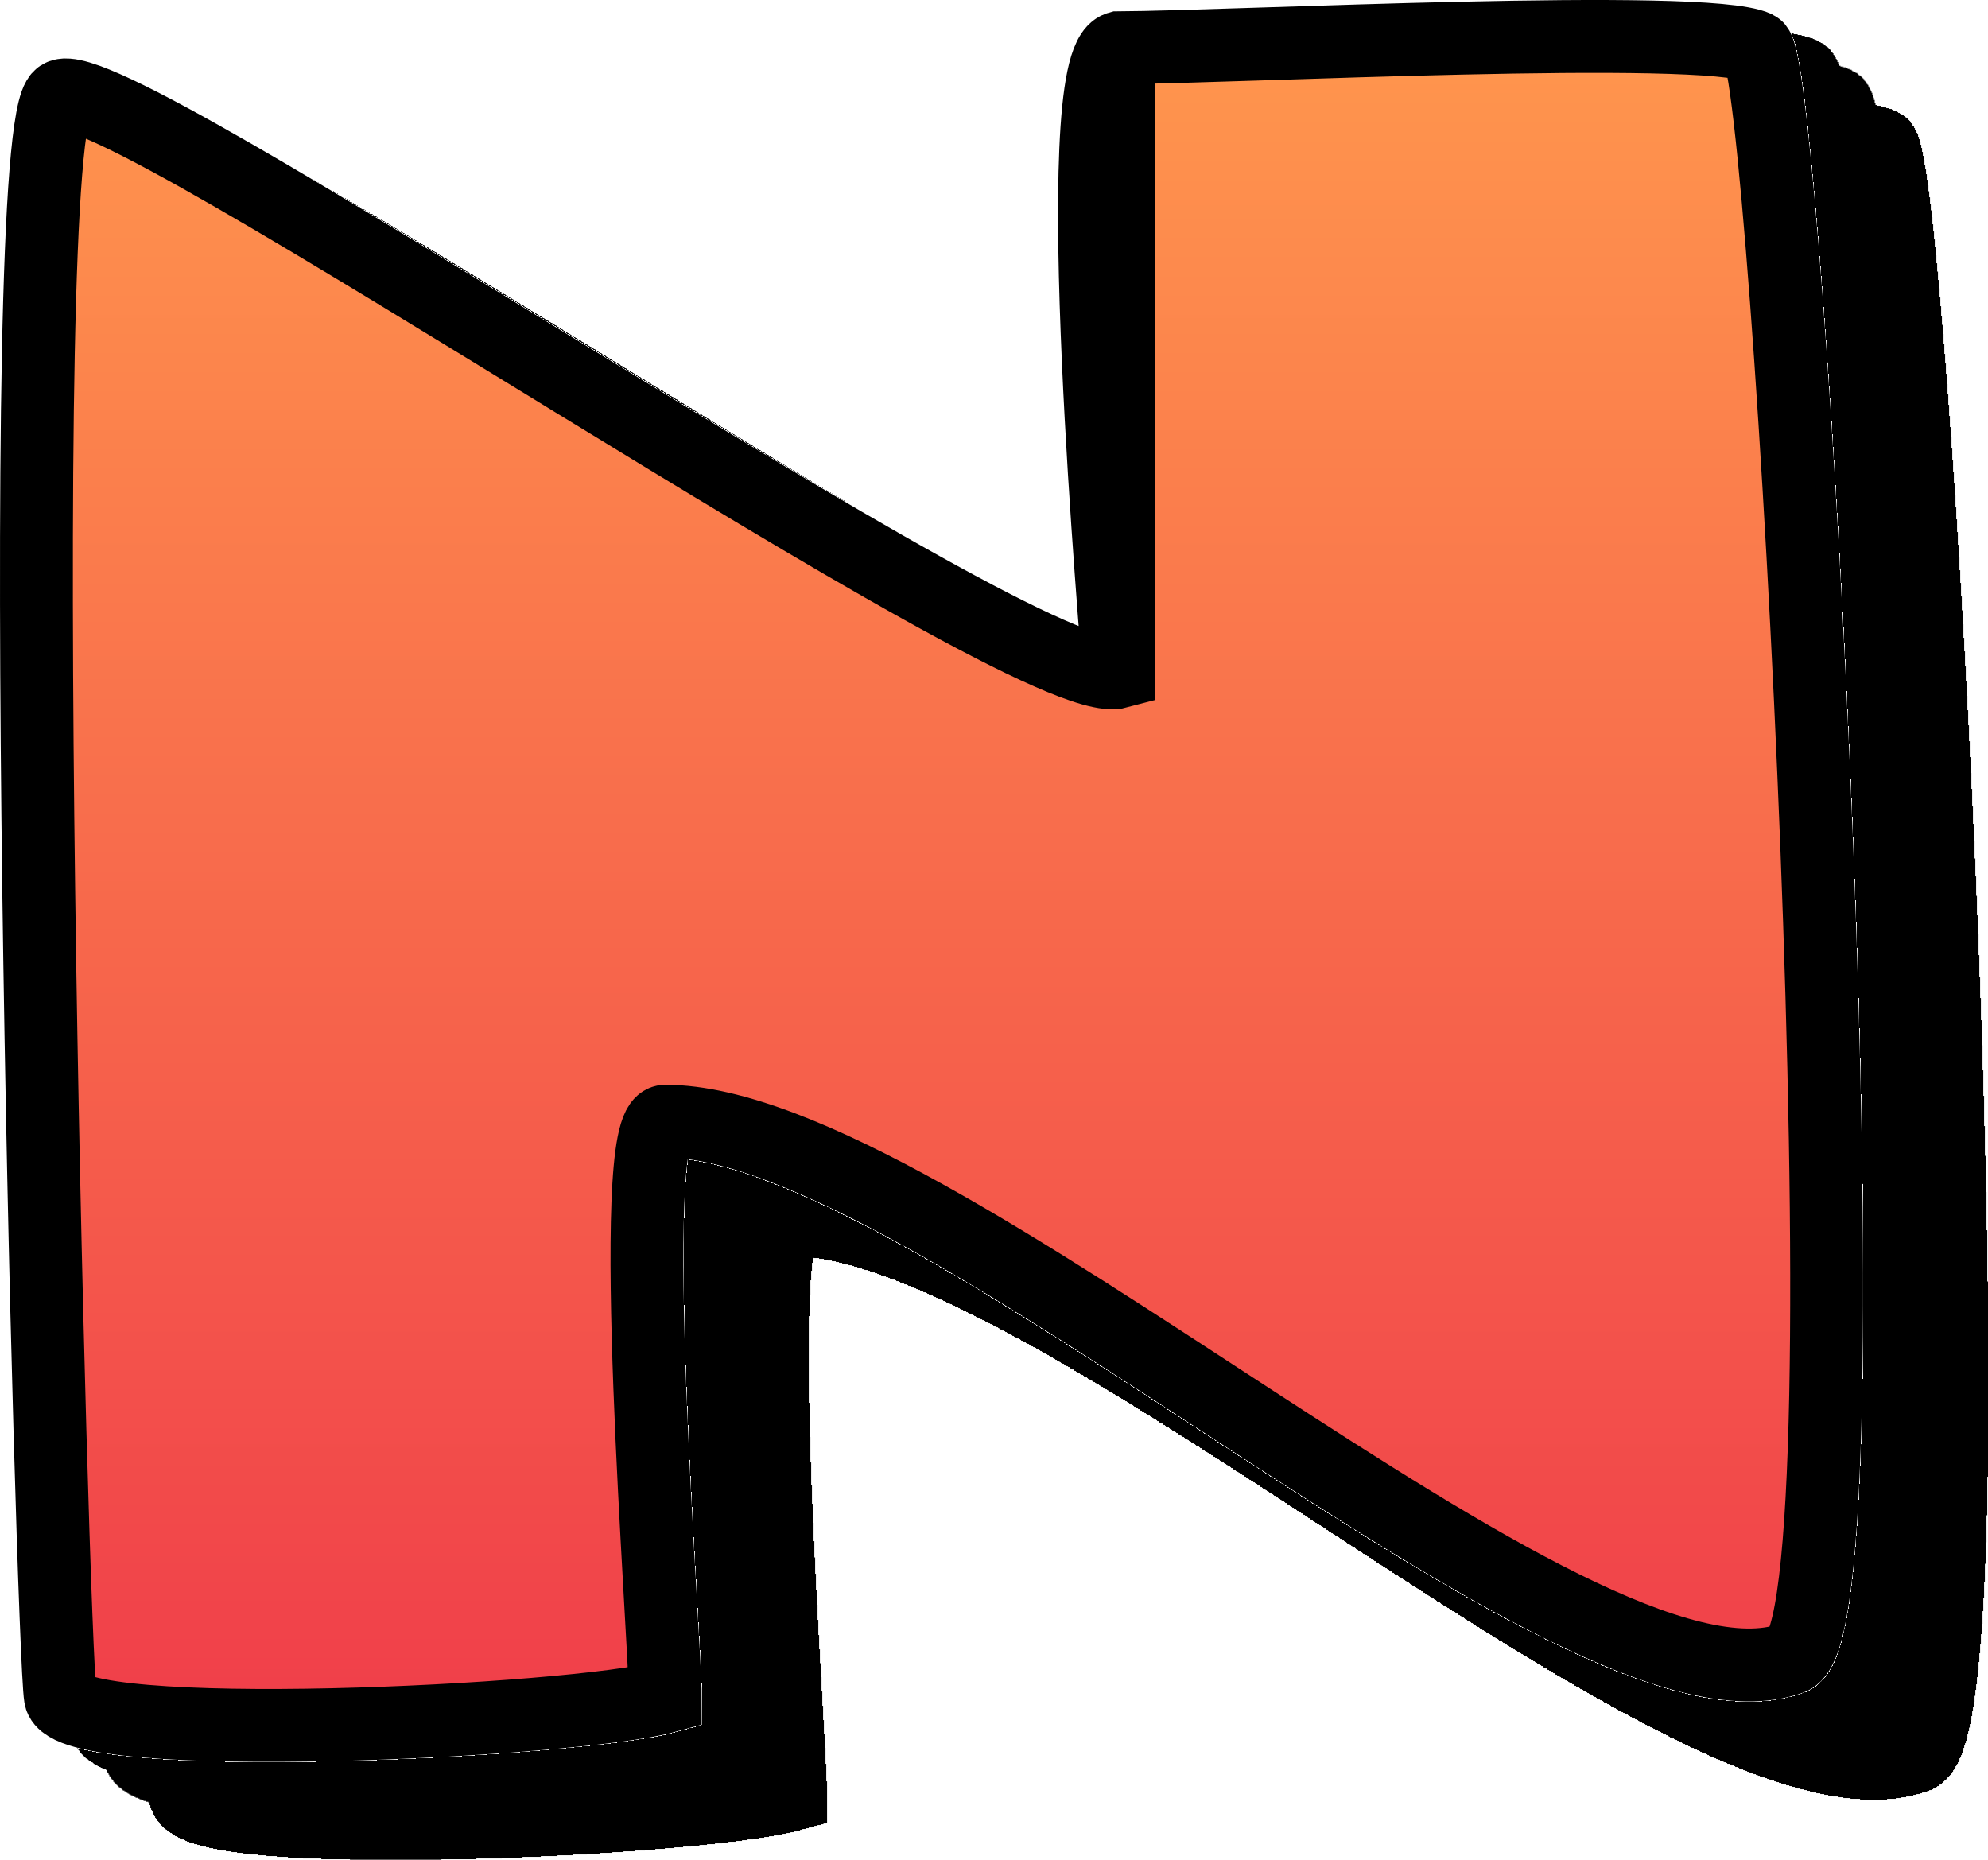
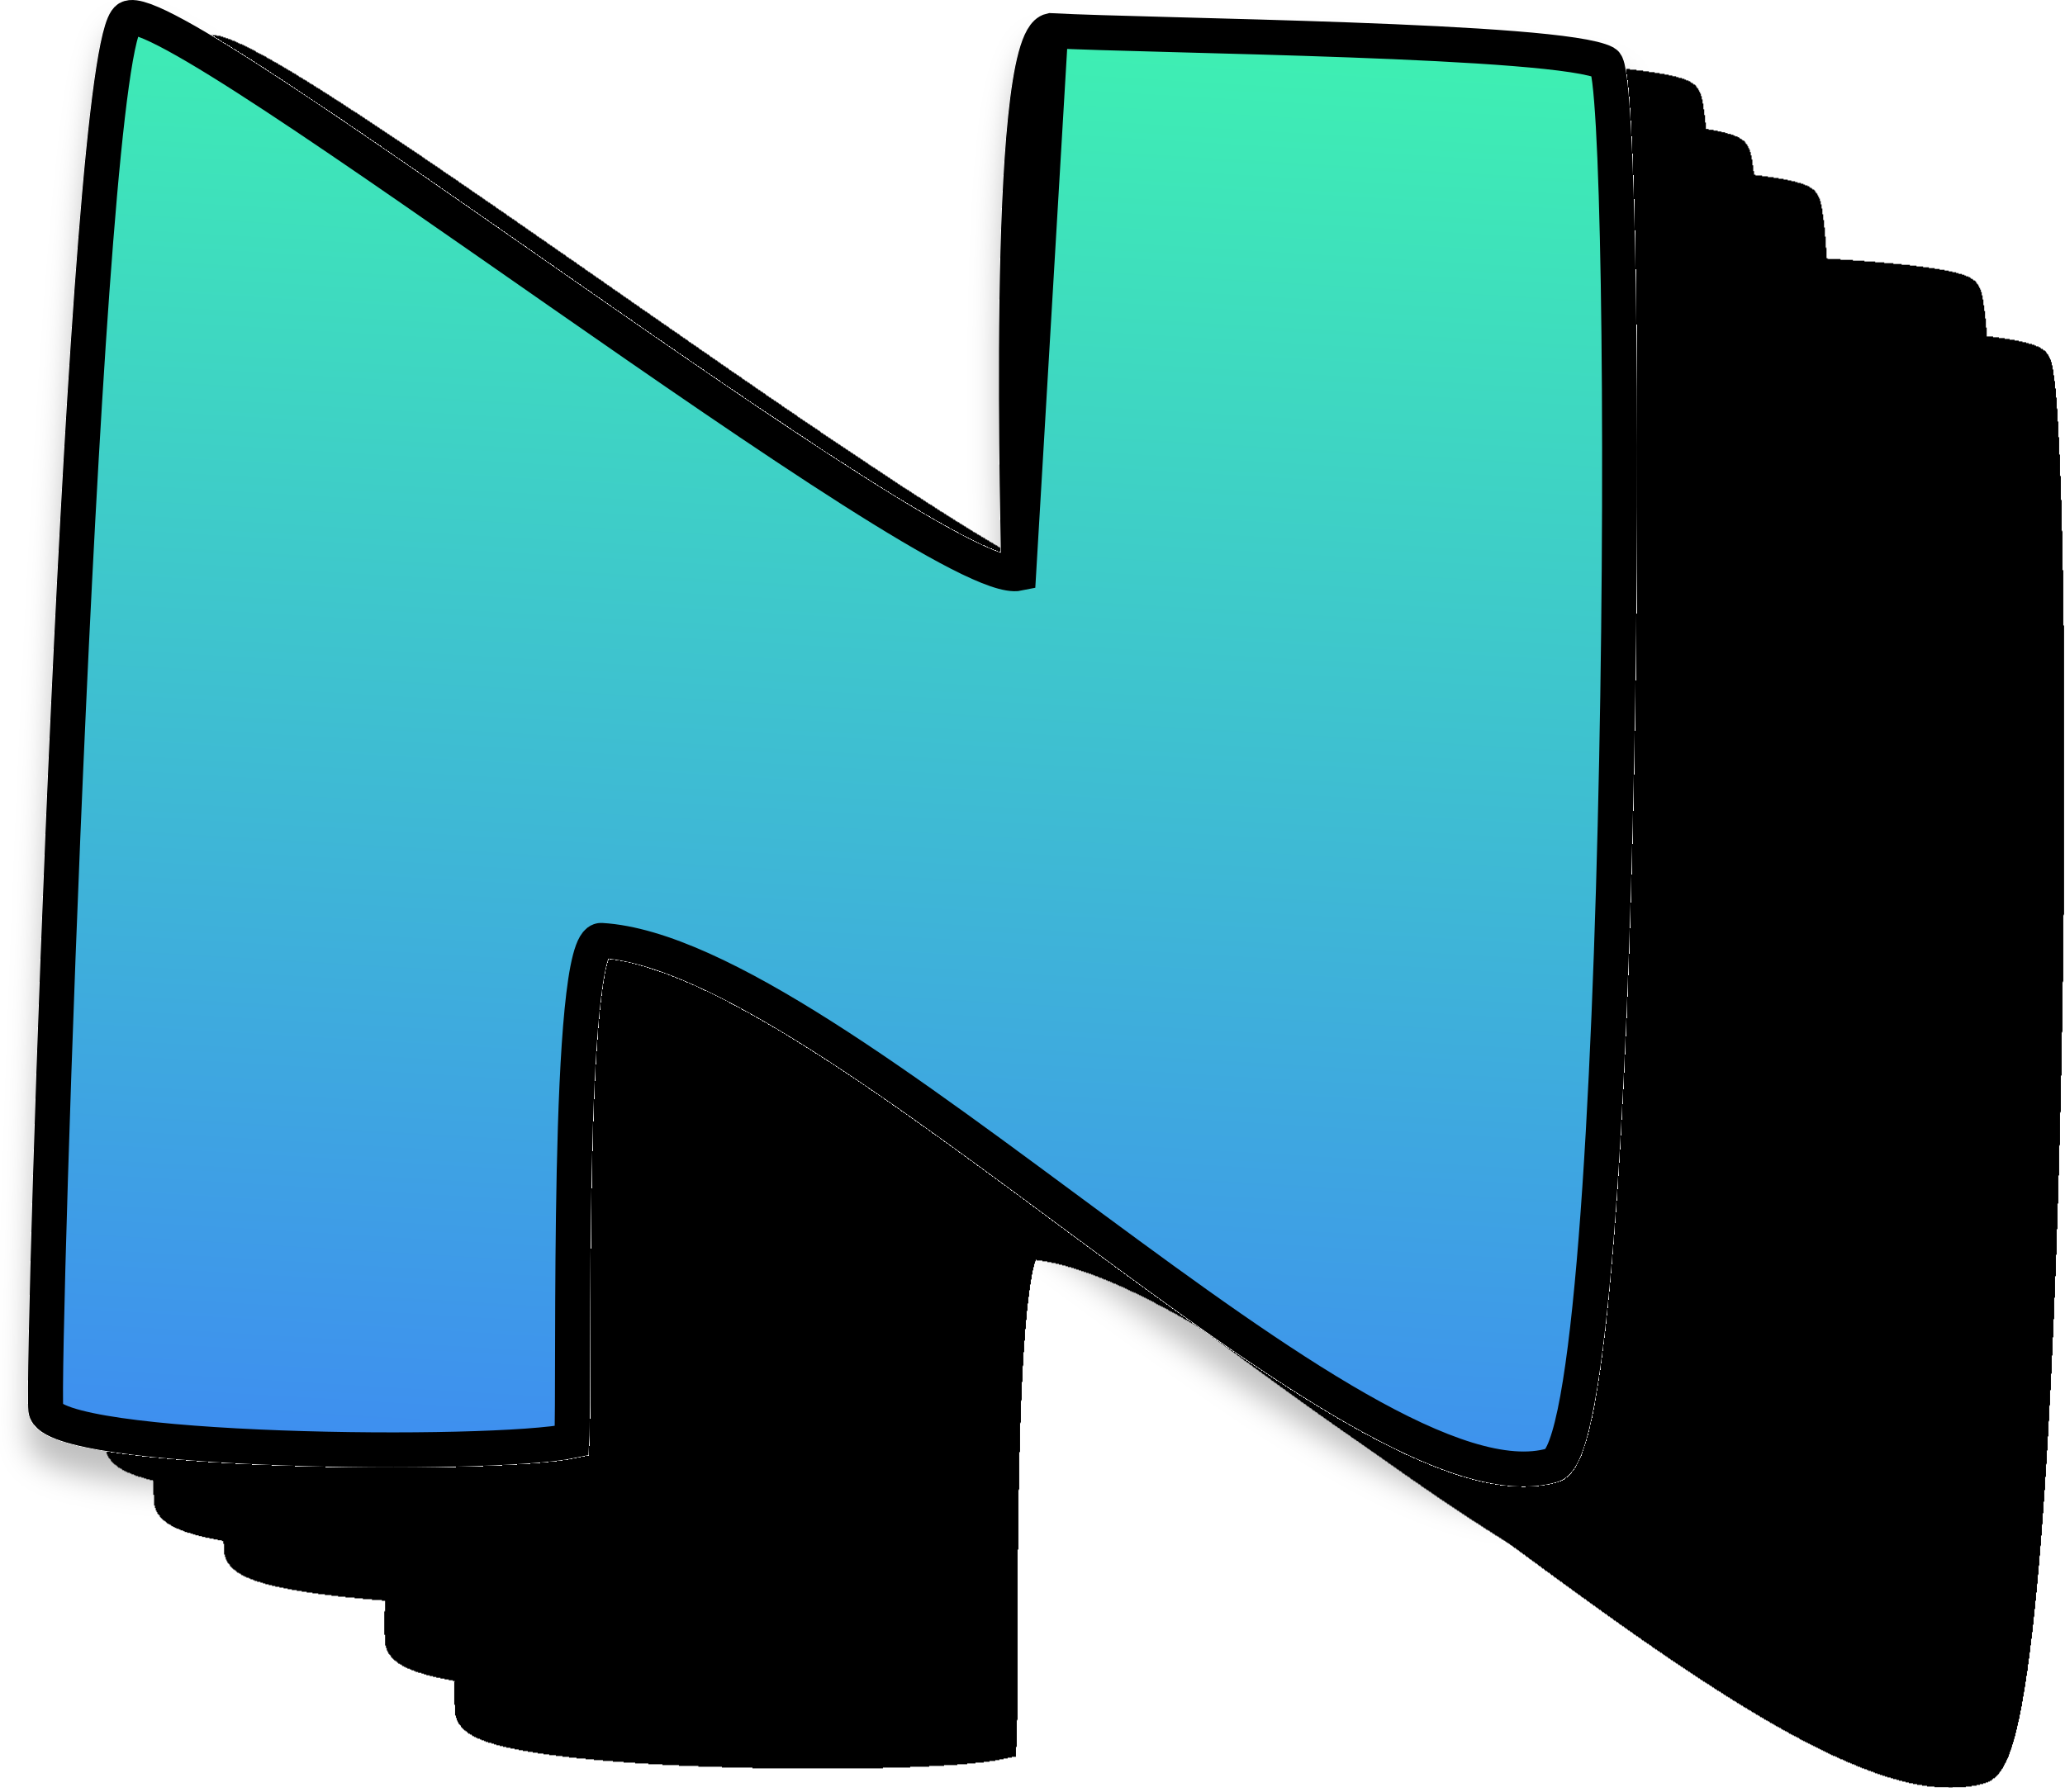
- <svg xmlns="http://www.w3.org/2000/svg" preserveAspectRatio="none" overflow="visible" style="display: block;" width="954.914" height="893.279" viewBox="0 0 954.914 893.279" fill="none">
-   <g id="N" filter="url(#filter0_ddd_0_12)">
-     <path d="M319.558 815.05C275.96 826.94 32.964 838.829 29.007 815.05C25.049 791.271 5.222 62.04 29.007 46.187C52.791 30.334 493.735 334.744 537.33 322.855C537.33 315.768 511.228 30.349 537.33 22.95C593.104 22.657 818.524 11.025 843.672 22.663C858.059 29.321 901.031 781.718 860.354 796.51C758.102 833.693 449.021 538.555 319.558 538.555C299.754 538.555 319.558 787.32 319.558 815.05Z" fill="url(#paint0_linear_0_12)" />
-     <path d="M537.33 22.95V322.855C493.735 334.744 52.791 30.334 29.007 46.187C5.222 62.04 25.049 791.271 29.007 815.05C32.964 838.829 275.96 826.94 319.558 815.05C319.558 787.32 299.754 538.555 319.558 538.555C449.021 538.555 758.102 833.693 860.354 796.51C901.031 781.718 858.059 29.321 843.672 22.663C818.524 11.025 593.104 22.657 537.33 22.95C511.228 30.349 537.33 315.768 537.33 322.855" stroke="black" stroke-width="35" />
+ <svg xmlns="http://www.w3.org/2000/svg" preserveAspectRatio="none" overflow="visible" style="display: block;" width="295" height="256" viewBox="0 0 295 256" fill="none">
+   <g id="B">
+     <g id="Abel Tasman">
+       <g id="N" filter="url(#filter0_dddddd_176_20)">
+         <path d="M81.681 205.875C70.225 208.283 7.209 207.643 6.549 201.433C5.89 195.224 11.91 6.355 18.302 2.619C24.695 -1.116 134.062 84.339 145.517 81.931C145.625 80.098 143.238 5.895 150.101 4.381C164.528 5.158 222.995 5.596 229.32 8.99C232.938 10.931 232.549 206.145 221.804 209.348C194.795 217.399 119.384 136.357 85.907 134.378C80.786 134.076 82.105 198.704 81.681 205.875Z" fill="url(#paint0_linear_176_20)" />
+         <path d="M150.101 4.381L145.517 81.931C134.062 84.339 24.695 -1.116 18.302 2.619C11.91 6.355 5.89 195.224 6.549 201.433C7.209 207.643 70.225 208.283 81.681 205.875C82.105 198.704 80.786 134.076 85.907 134.378C119.384 136.357 194.795 217.399 221.804 209.348C232.549 206.145 232.938 10.931 229.32 8.99C222.995 5.596 164.528 5.158 150.101 4.381C143.238 5.895 145.625 80.098 145.517 81.931" stroke="black" stroke-width="5" />
+       </g>
+     </g>
  </g>
  <defs>
-     <filter id="filter0_ddd_0_12" x="0" y="0" width="954.914" height="893.279" filterUnits="userSpaceOnUse" color-interpolation-filters="sRGB">
+     <filter id="filter0_dddddd_176_20" x="0" y="0" width="294.875" height="255.41" filterUnits="userSpaceOnUse" color-interpolation-filters="sRGB">
      <feFlood flood-opacity="0" result="BackgroundImageFix" />
      <feColorMatrix in="SourceAlpha" type="matrix" values="0 0 0 0 0 0 0 0 0 0 0 0 0 0 0 0 0 0 127 0" result="hardAlpha" />
-       <feOffset dx="60" dy="47" />
+       <feOffset dx="61" dy="43" />
      <feComposite in2="hardAlpha" operator="out" />
      <feColorMatrix type="matrix" values="0 0 0 0 0 0 0 0 0 0 0 0 0 0 0 0 0 0 1 0" />
-       <feBlend mode="normal" in2="BackgroundImageFix" result="effect1_dropShadow_0_12" />
+       <feBlend mode="normal" in2="BackgroundImageFix" result="effect1_dropShadow_176_20" />
      <feColorMatrix in="SourceAlpha" type="matrix" values="0 0 0 0 0 0 0 0 0 0 0 0 0 0 0 0 0 0 127 0" result="hardAlpha" />
-       <feOffset dx="38" dy="27" />
+       <feOffset dx="28" dy="20" />
      <feComposite in2="hardAlpha" operator="out" />
      <feColorMatrix type="matrix" values="0 0 0 0 0 0 0 0 0 0 0 0 0 0 0 0 0 0 1 0" />
-       <feBlend mode="normal" in2="effect1_dropShadow_0_12" result="effect2_dropShadow_0_12" />
+       <feBlend mode="normal" in2="effect1_dropShadow_176_20" result="effect2_dropShadow_176_20" />
      <feColorMatrix in="SourceAlpha" type="matrix" values="0 0 0 0 0 0 0 0 0 0 0 0 0 0 0 0 0 0 127 0" result="hardAlpha" />
-       <feOffset dx="22" dy="13" />
+       <feOffset dx="18" dy="13" />
      <feComposite in2="hardAlpha" operator="out" />
      <feColorMatrix type="matrix" values="0 0 0 0 0 0 0 0 0 0 0 0 0 0 0 0 0 0 1 0" />
-       <feBlend mode="normal" in2="effect2_dropShadow_0_12" result="effect3_dropShadow_0_12" />
-       <feBlend mode="normal" in="SourceGraphic" in2="effect3_dropShadow_0_12" result="shape" />
+       <feBlend mode="normal" in2="effect2_dropShadow_176_20" result="effect3_dropShadow_176_20" />
+       <feColorMatrix in="SourceAlpha" type="matrix" values="0 0 0 0 0 0 0 0 0 0 0 0 0 0 0 0 0 0 127 0" result="hardAlpha" />
+       <feOffset dx="11" dy="5" />
+       <feComposite in2="hardAlpha" operator="out" />
+       <feColorMatrix type="matrix" values="0 0 0 0 0 0 0 0 0 0 0 0 0 0 0 0 0 0 1 0" />
+       <feBlend mode="normal" in2="effect3_dropShadow_176_20" result="effect4_dropShadow_176_20" />
+       <feColorMatrix in="SourceAlpha" type="matrix" values="0 0 0 0 0 0 0 0 0 0 0 0 0 0 0 0 0 0 127 0" result="hardAlpha" />
+       <feOffset dx="51" dy="33" />
+       <feComposite in2="hardAlpha" operator="out" />
+       <feColorMatrix type="matrix" values="0 0 0 0 0 0 0 0 0 0 0 0 0 0 0 0 0 0 1 0" />
+       <feBlend mode="normal" in2="effect4_dropShadow_176_20" result="effect5_dropShadow_176_20" />
+       <feColorMatrix in="SourceAlpha" type="matrix" values="0 0 0 0 0 0 0 0 0 0 0 0 0 0 0 0 0 0 127 0" result="hardAlpha" />
+       <feOffset dy="4" />
+       <feGaussianBlur stdDeviation="2" />
+       <feComposite in2="hardAlpha" operator="out" />
+       <feColorMatrix type="matrix" values="0 0 0 0 0 0 0 0 0 0 0 0 0 0 0 0 0 0 0.25 0" />
+       <feBlend mode="normal" in2="effect5_dropShadow_176_20" result="effect6_dropShadow_176_20" />
+       <feBlend mode="normal" in="SourceGraphic" in2="effect6_dropShadow_176_20" result="shape" />
    </filter>
-     <linearGradient id="paint0_linear_0_12" x1="447.457" y1="17.5" x2="447.457" y2="828.779" gradientUnits="userSpaceOnUse">
-       <stop stop-color="#FF964D" />
-       <stop offset="1" stop-color="#F03E4A" />
+     <linearGradient id="paint0_linear_176_20" x1="126.945" y1="1.598" x2="114.543" y2="211.38" gradientUnits="userSpaceOnUse">
+       <stop stop-color="#3EF0B2" />
+       <stop offset="1" stop-color="#3E8EF0" />
    </linearGradient>
  </defs>
</svg>
